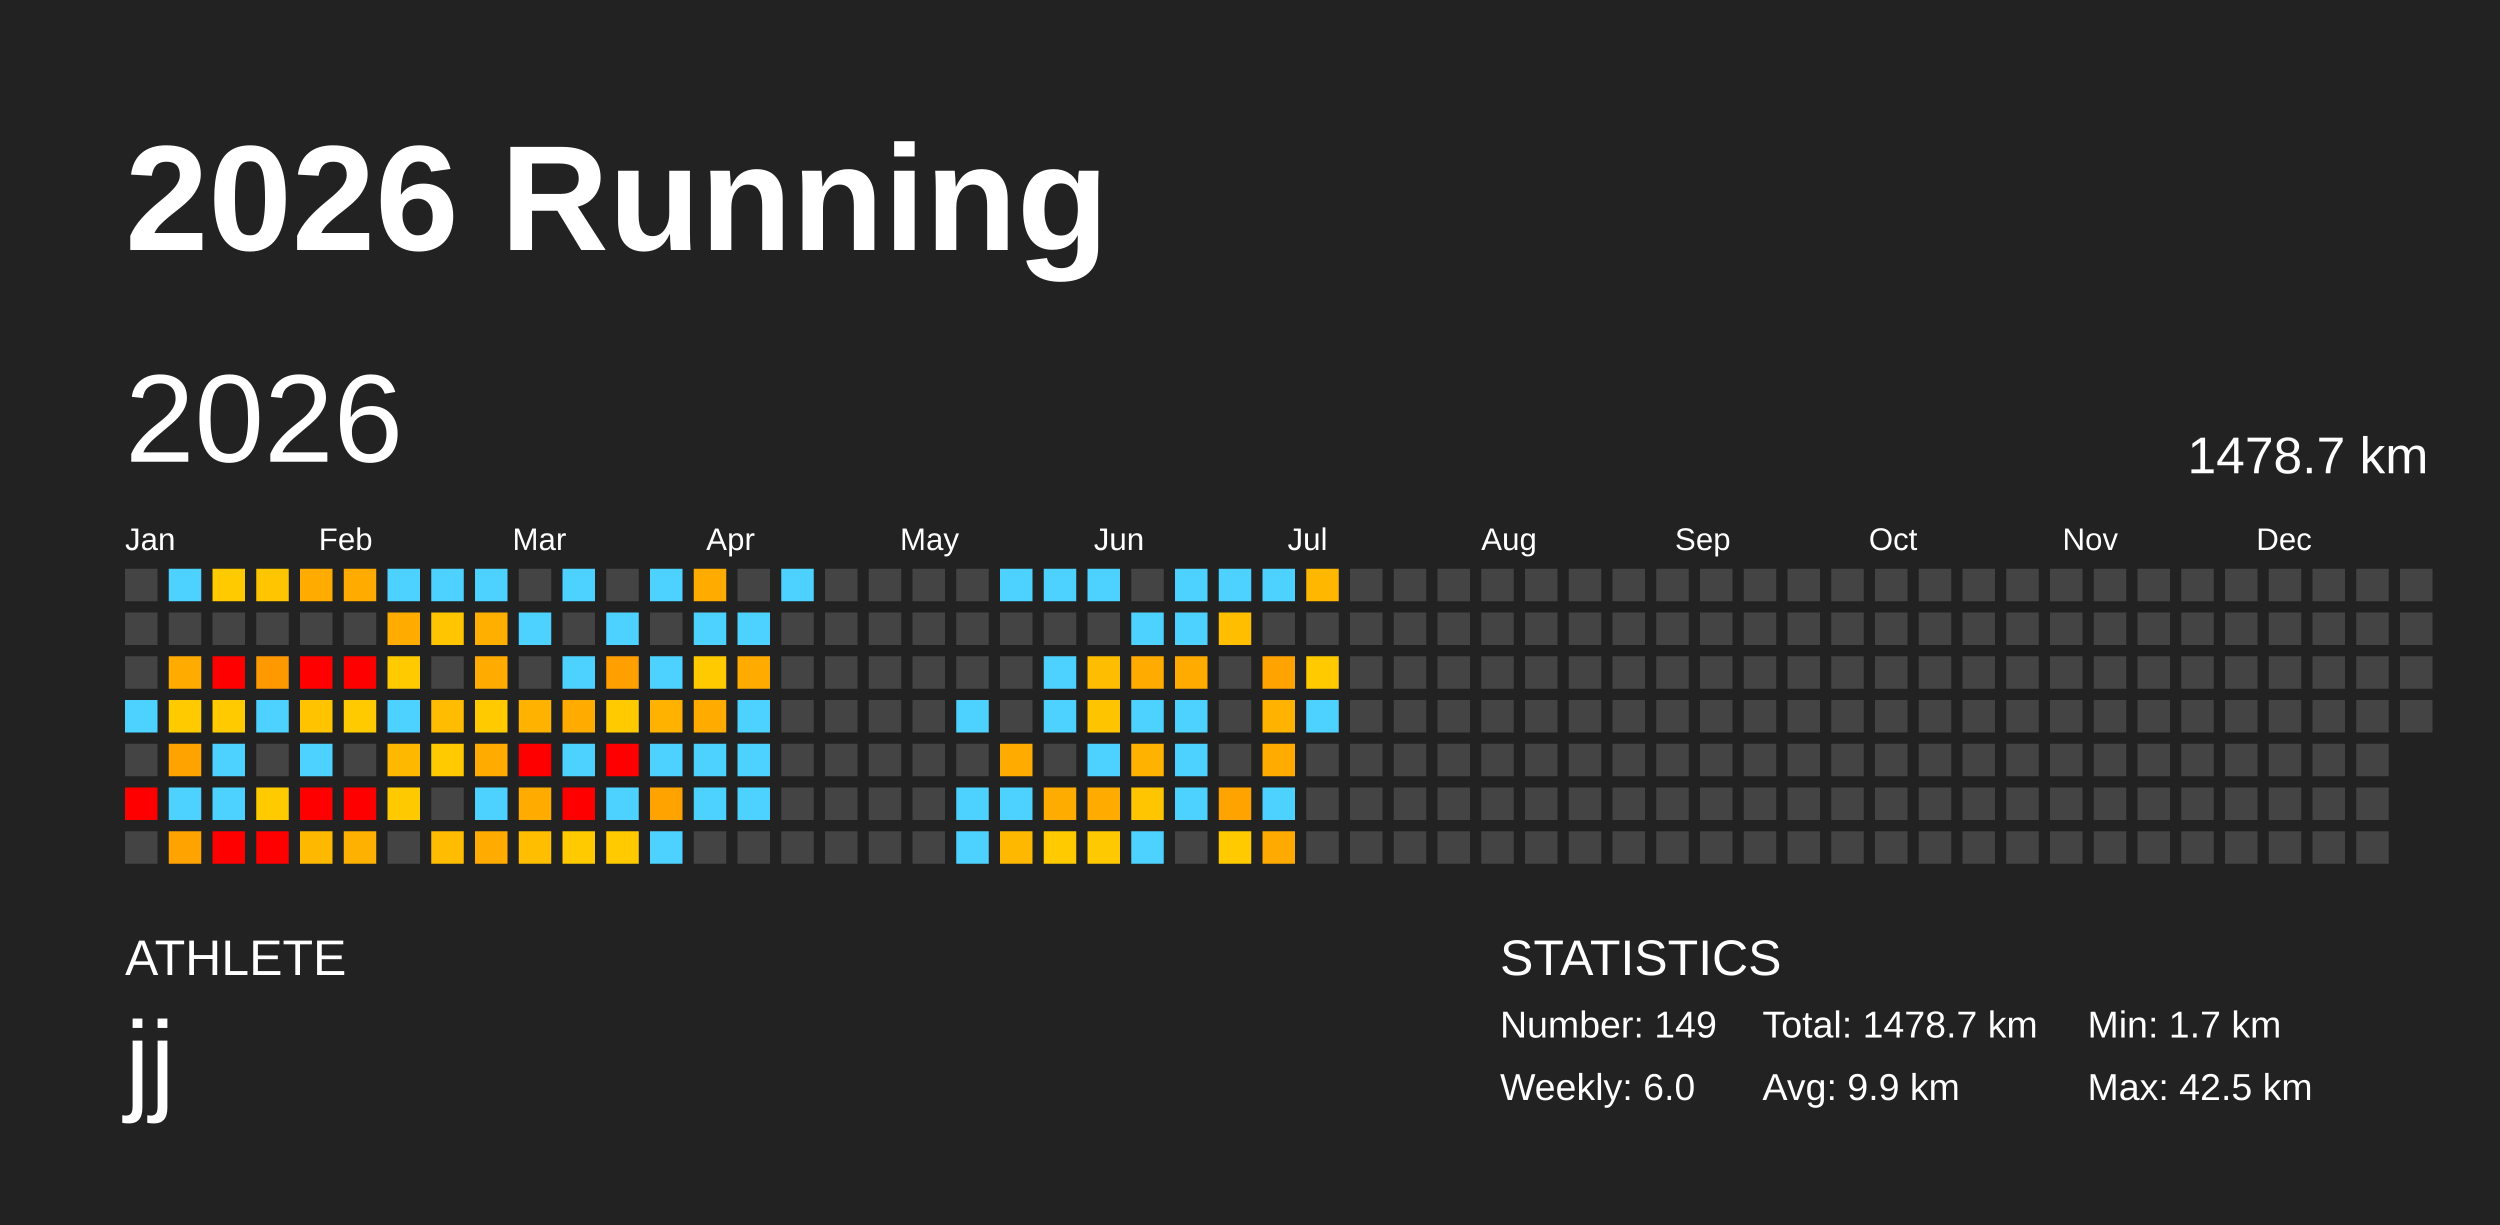
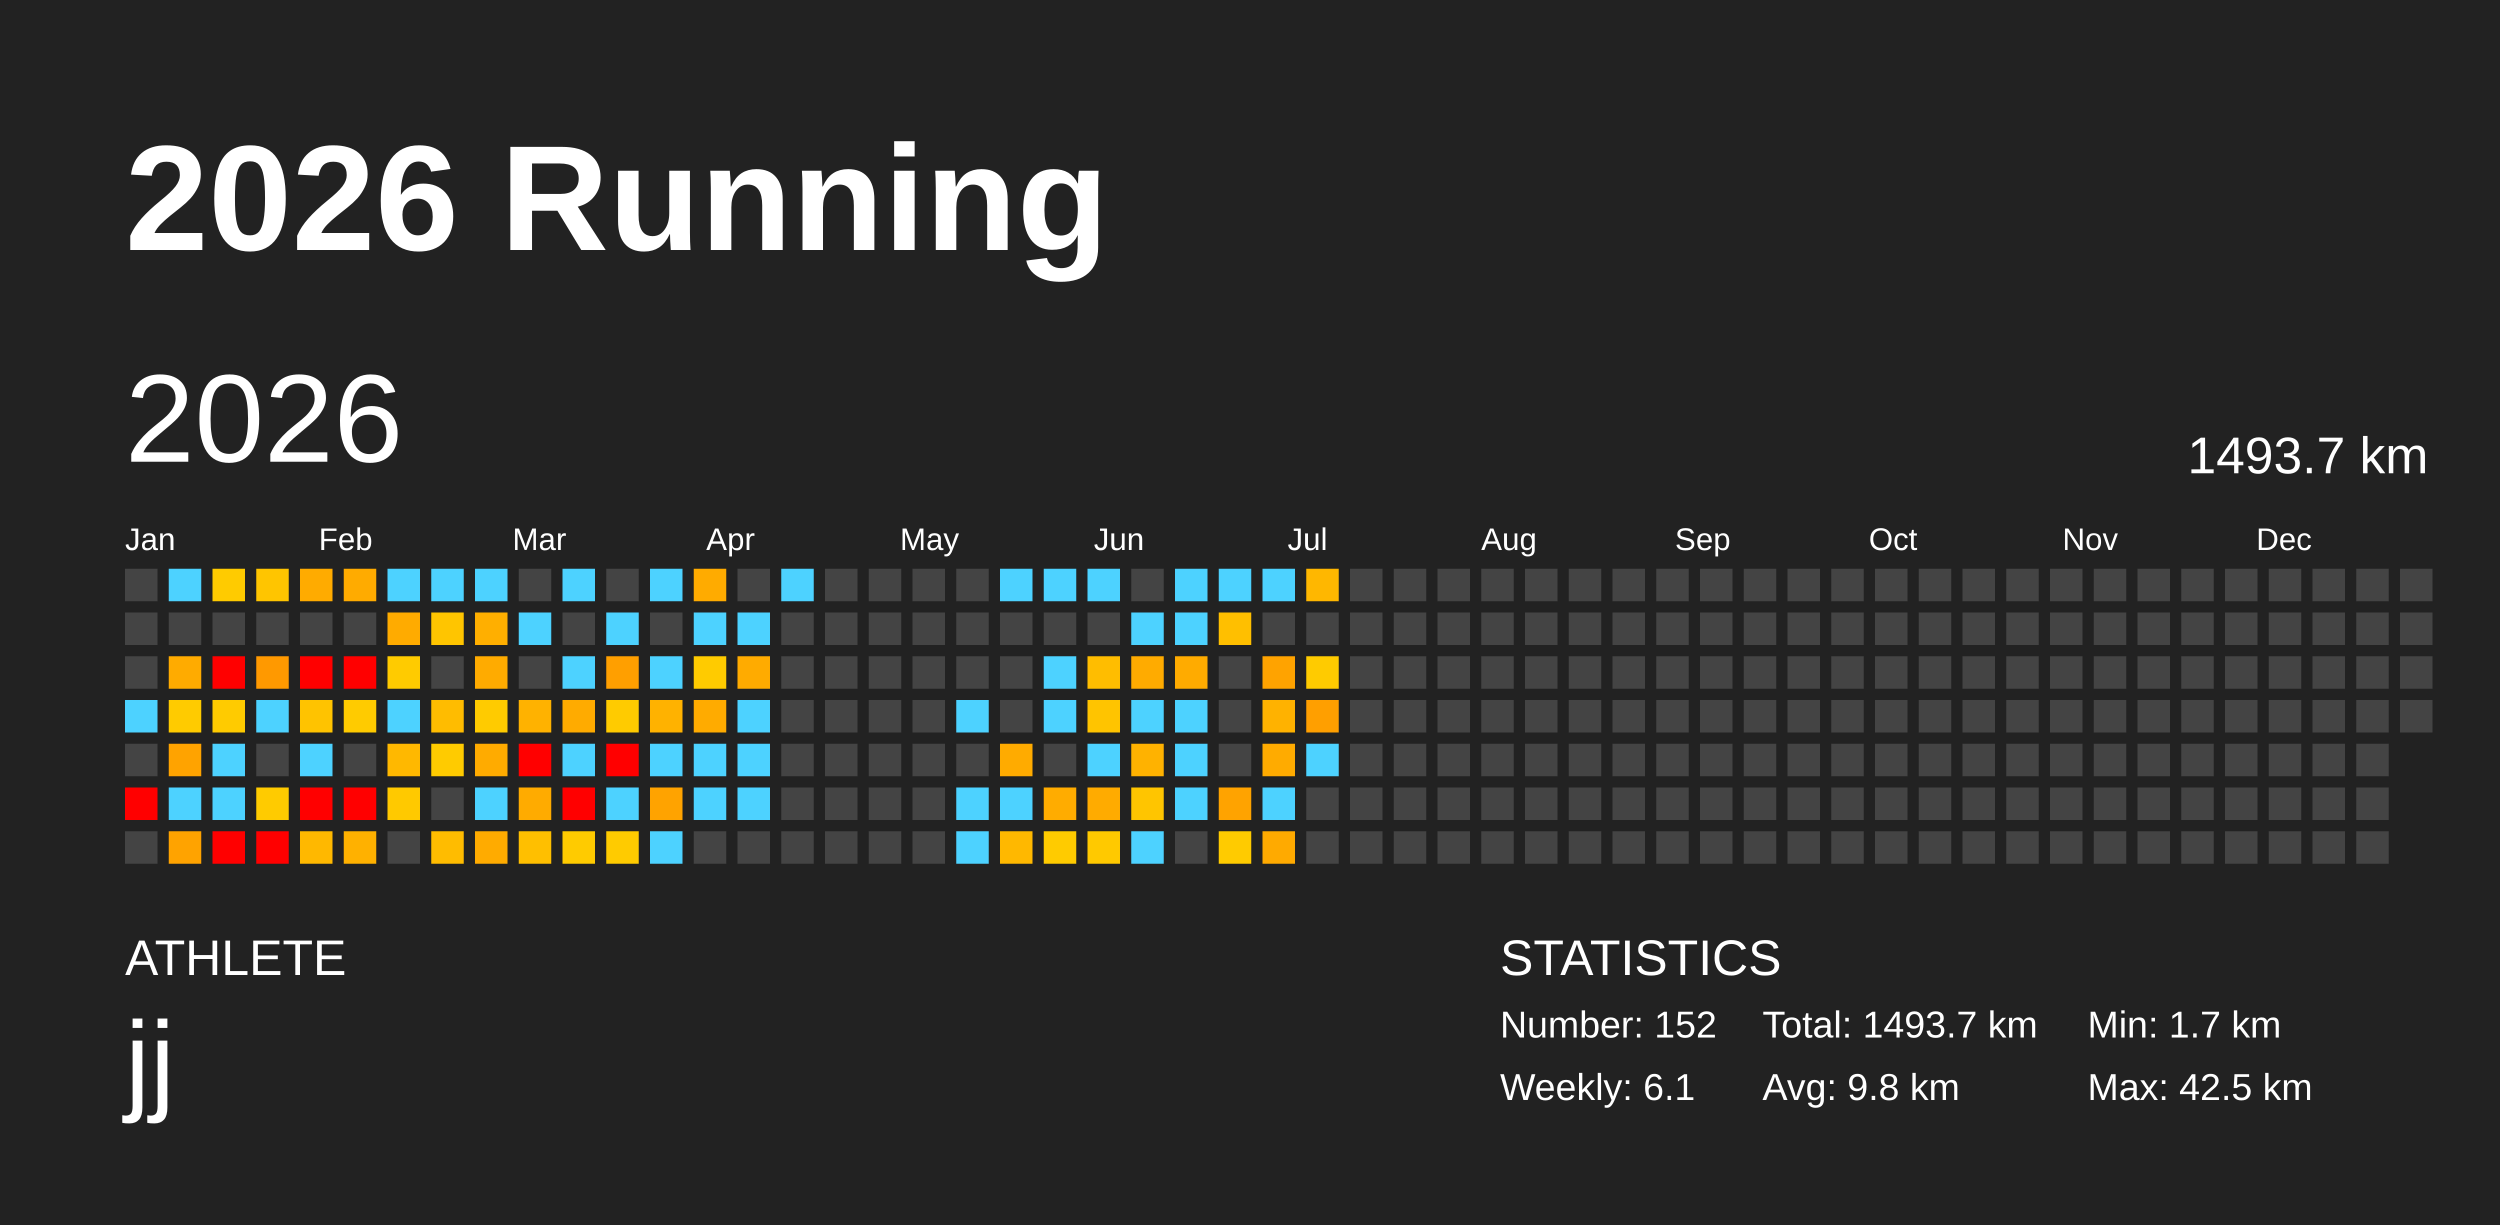
<svg xmlns="http://www.w3.org/2000/svg" baseProfile="full" height="98mm" version="1.1" viewBox="0,0,200,98" width="200mm">
  <defs />
  <rect fill="#222222" height="98" width="200" x="0" y="0" />
  <text fill="#FFFFFF" style="font-size:12px; font-family:Arial; font-weight:bold;" x="10" y="20">2026 Running</text>
  <text fill="#FFFFFF" style="font-size:4px; font-family:Arial" x="10" y="78">ATHLETE</text>
  <text fill="#FFFFFF" style="font-size:9px; font-family:Arial" x="10" y="88">jj</text>
  <text fill="#FFFFFF" style="font-size:4px; font-family:Arial" x="120" y="78">STATISTICS</text>
-   <text fill="#FFFFFF" style="font-size:3px; font-family:Arial" x="120" y="83">Number: 149</text>
-   <text fill="#FFFFFF" style="font-size:3px; font-family:Arial" x="120" y="88">Weekly: 6.0</text>
-   <text fill="#FFFFFF" style="font-size:3px; font-family:Arial" x="141" y="83">Total: 1478.7 km</text>
-   <text fill="#FFFFFF" style="font-size:3px; font-family:Arial" x="141" y="88">Avg: 9.9 km</text>
+   <text fill="#FFFFFF" style="font-size:3px; font-family:Arial" x="120" y="83">Number: 152</text>
+   <text fill="#FFFFFF" style="font-size:3px; font-family:Arial" x="120" y="88">Weekly: 6.1</text>
+   <text fill="#FFFFFF" style="font-size:3px; font-family:Arial" x="141" y="83">Total: 1493.7 km</text>
+   <text fill="#FFFFFF" style="font-size:3px; font-family:Arial" x="141" y="88">Avg: 9.8 km</text>
  <text fill="#FFFFFF" style="font-size:3px; font-family:Arial" x="167" y="83">Min: 1.7 km</text>
  <text fill="#FFFFFF" style="font-size:3px; font-family:Arial" x="167" y="88">Max: 42.5 km</text>
  <text dominant-baseline="hanging" fill="#FFFFFF" style="font-size:10.0px; font-family:Arial;" x="10" y="30">2026</text>
-   <text dominant-baseline="hanging" fill="#FFFFFF" style="font-size:4.125px; font-family:Arial;" x="175" y="35">1478.7 km</text>
+   <text dominant-baseline="hanging" fill="#FFFFFF" style="font-size:4.125px; font-family:Arial;" x="175" y="35">1493.7 km</text>
  <text fill="#FFFFFF" style="font-size:2.5px; font-family:Arial" x="10.0" y="44">Jan</text>
  <text fill="#FFFFFF" style="font-size:2.5px; font-family:Arial" x="25.5" y="44">Feb</text>
  <text fill="#FFFFFF" style="font-size:2.5px; font-family:Arial" x="41.0" y="44">Mar</text>
  <text fill="#FFFFFF" style="font-size:2.5px; font-family:Arial" x="56.5" y="44">Apr</text>
  <text fill="#FFFFFF" style="font-size:2.5px; font-family:Arial" x="72.0" y="44">May</text>
  <text fill="#FFFFFF" style="font-size:2.5px; font-family:Arial" x="87.5" y="44">Jun</text>
  <text fill="#FFFFFF" style="font-size:2.5px; font-family:Arial" x="103.0" y="44">Jul</text>
  <text fill="#FFFFFF" style="font-size:2.5px; font-family:Arial" x="118.5" y="44">Aug</text>
  <text fill="#FFFFFF" style="font-size:2.5px; font-family:Arial" x="134.0" y="44">Sep</text>
  <text fill="#FFFFFF" style="font-size:2.5px; font-family:Arial" x="149.5" y="44">Oct</text>
  <text fill="#FFFFFF" style="font-size:2.5px; font-family:Arial" x="165.0" y="44">Nov</text>
  <text fill="#FFFFFF" style="font-size:2.5px; font-family:Arial" x="180.5" y="44">Dec</text>
  <rect fill="#444444" height="2.6" width="2.6" x="10.0" y="45.5" />
  <rect fill="#444444" height="2.6" width="2.6" x="10.0" y="49.0" />
  <rect fill="#444444" height="2.6" width="2.6" x="10.0" y="52.5" />
  <rect fill="#4dd2ff" height="2.6" width="2.6" x="10.0" y="56.0" />
  <rect fill="#444444" height="2.6" width="2.6" x="10.0" y="59.5" />
  <rect fill="red" height="2.6" width="2.6" x="10.0" y="63.0" />
  <rect fill="#444444" height="2.6" width="2.6" x="10.0" y="66.5" />
  <rect fill="#4dd2ff" height="2.6" width="2.6" x="13.5" y="45.5" />
  <rect fill="#444444" height="2.6" width="2.6" x="13.5" y="49.0" />
  <rect fill="#ffab00" height="2.6" width="2.6" x="13.5" y="52.5" />
  <rect fill="#ffcb00" height="2.6" width="2.6" x="13.5" y="56.0" />
  <rect fill="#ffa300" height="2.6" width="2.6" x="13.5" y="59.5" />
  <rect fill="#4dd2ff" height="2.6" width="2.6" x="13.5" y="63.0" />
  <rect fill="#ffa300" height="2.6" width="2.6" x="13.5" y="66.5" />
  <rect fill="#ffcb00" height="2.6" width="2.6" x="17.0" y="45.5" />
  <rect fill="#444444" height="2.6" width="2.6" x="17.0" y="49.0" />
  <rect fill="red" height="2.6" width="2.6" x="17.0" y="52.5" />
  <rect fill="#ffcb00" height="2.6" width="2.6" x="17.0" y="56.0" />
  <rect fill="#4dd2ff" height="2.6" width="2.6" x="17.0" y="59.5" />
  <rect fill="#4dd2ff" height="2.6" width="2.6" x="17.0" y="63.0" />
  <rect fill="red" height="2.6" width="2.6" x="17.0" y="66.5" />
  <rect fill="#ffc500" height="2.6" width="2.6" x="20.5" y="45.5" />
  <rect fill="#444444" height="2.6" width="2.6" x="20.5" y="49.0" />
  <rect fill="#ff9900" height="2.6" width="2.6" x="20.5" y="52.5" />
  <rect fill="#4dd2ff" height="2.6" width="2.6" x="20.5" y="56.0" />
  <rect fill="#444444" height="2.6" width="2.6" x="20.5" y="59.5" />
  <rect fill="#ffcb00" height="2.6" width="2.6" x="20.5" y="63.0" />
  <rect fill="red" height="2.6" width="2.6" x="20.5" y="66.5" />
  <rect fill="#ffab00" height="2.6" width="2.6" x="24.0" y="45.5" />
  <rect fill="#444444" height="2.6" width="2.6" x="24.0" y="49.0" />
  <rect fill="red" height="2.6" width="2.6" x="24.0" y="52.5" />
  <rect fill="#ffc300" height="2.6" width="2.6" x="24.0" y="56.0" />
  <rect fill="#4dd2ff" height="2.6" width="2.6" x="24.0" y="59.5" />
  <rect fill="red" height="2.6" width="2.6" x="24.0" y="63.0" />
  <rect fill="#ffb800" height="2.6" width="2.6" x="24.0" y="66.5" />
  <rect fill="#ffab00" height="2.6" width="2.6" x="27.5" y="45.5" />
  <rect fill="#444444" height="2.6" width="2.6" x="27.5" y="49.0" />
  <rect fill="red" height="2.6" width="2.6" x="27.5" y="52.5" />
  <rect fill="#ffcb00" height="2.6" width="2.6" x="27.5" y="56.0" />
  <rect fill="#444444" height="2.6" width="2.6" x="27.5" y="59.5" />
  <rect fill="red" height="2.6" width="2.6" x="27.5" y="63.0" />
  <rect fill="#ffb100" height="2.6" width="2.6" x="27.5" y="66.5" />
  <rect fill="#4dd2ff" height="2.6" width="2.6" x="31.0" y="45.5" />
  <rect fill="#ffab00" height="2.6" width="2.6" x="31.0" y="49.0" />
  <rect fill="#ffcb00" height="2.6" width="2.6" x="31.0" y="52.5" />
  <rect fill="#4dd2ff" height="2.6" width="2.6" x="31.0" y="56.0" />
  <rect fill="#ffb800" height="2.6" width="2.6" x="31.0" y="59.5" />
  <rect fill="#ffc900" height="2.6" width="2.6" x="31.0" y="63.0" />
  <rect fill="#444444" height="2.6" width="2.6" x="31.0" y="66.5" />
  <rect fill="#4dd2ff" height="2.6" width="2.6" x="34.5" y="45.5" />
  <rect fill="#ffc500" height="2.6" width="2.6" x="34.5" y="49.0" />
  <rect fill="#444444" height="2.6" width="2.6" x="34.5" y="52.5" />
  <rect fill="#ffbc00" height="2.6" width="2.6" x="34.5" y="56.0" />
  <rect fill="#ffcb00" height="2.6" width="2.6" x="34.5" y="59.5" />
  <rect fill="#444444" height="2.6" width="2.6" x="34.5" y="63.0" />
  <rect fill="#ffbc00" height="2.6" width="2.6" x="34.5" y="66.5" />
  <rect fill="#4dd2ff" height="2.6" width="2.6" x="38.0" y="45.5" />
  <rect fill="#ffaf00" height="2.6" width="2.6" x="38.0" y="49.0" />
  <rect fill="#ffab00" height="2.6" width="2.6" x="38.0" y="52.5" />
  <rect fill="#ffcb00" height="2.6" width="2.6" x="38.0" y="56.0" />
  <rect fill="#ffab00" height="2.6" width="2.6" x="38.0" y="59.5" />
  <rect fill="#4dd2ff" height="2.6" width="2.6" x="38.0" y="63.0" />
  <rect fill="#ffab00" height="2.6" width="2.6" x="38.0" y="66.5" />
  <rect fill="#444444" height="2.6" width="2.6" x="41.5" y="45.5" />
  <rect fill="#4dd2ff" height="2.6" width="2.6" x="41.5" y="49.0" />
  <rect fill="#444444" height="2.6" width="2.6" x="41.5" y="52.5" />
  <rect fill="#ffb200" height="2.6" width="2.6" x="41.5" y="56.0" />
  <rect fill="red" height="2.6" width="2.6" x="41.5" y="59.5" />
  <rect fill="#ffab00" height="2.6" width="2.6" x="41.5" y="63.0" />
  <rect fill="#ffbf00" height="2.6" width="2.6" x="41.5" y="66.5" />
  <rect fill="#4dd2ff" height="2.6" width="2.6" x="45.0" y="45.5" />
  <rect fill="#444444" height="2.6" width="2.6" x="45.0" y="49.0" />
  <rect fill="#4dd2ff" height="2.6" width="2.6" x="45.0" y="52.5" />
  <rect fill="#ffab00" height="2.6" width="2.6" x="45.0" y="56.0" />
  <rect fill="#4dd2ff" height="2.6" width="2.6" x="45.0" y="59.5" />
  <rect fill="red" height="2.6" width="2.6" x="45.0" y="63.0" />
  <rect fill="#ffcb00" height="2.6" width="2.6" x="45.0" y="66.5" />
  <rect fill="#444444" height="2.6" width="2.6" x="48.5" y="45.5" />
  <rect fill="#4dd2ff" height="2.6" width="2.6" x="48.5" y="49.0" />
  <rect fill="#ff9f00" height="2.6" width="2.6" x="48.5" y="52.5" />
  <rect fill="#ffcb00" height="2.6" width="2.6" x="48.5" y="56.0" />
  <rect fill="red" height="2.6" width="2.6" x="48.5" y="59.5" />
  <rect fill="#4dd2ff" height="2.6" width="2.6" x="48.5" y="63.0" />
  <rect fill="#ffcb00" height="2.6" width="2.6" x="48.5" y="66.5" />
  <rect fill="#4dd2ff" height="2.6" width="2.6" x="52.0" y="45.5" />
  <rect fill="#444444" height="2.6" width="2.6" x="52.0" y="49.0" />
  <rect fill="#4dd2ff" height="2.6" width="2.6" x="52.0" y="52.5" />
  <rect fill="#ffb200" height="2.6" width="2.6" x="52.0" y="56.0" />
  <rect fill="#4dd2ff" height="2.6" width="2.6" x="52.0" y="59.5" />
  <rect fill="#ffa300" height="2.6" width="2.6" x="52.0" y="63.0" />
  <rect fill="#4dd2ff" height="2.6" width="2.6" x="52.0" y="66.5" />
  <rect fill="#ffab00" height="2.6" width="2.6" x="55.5" y="45.5" />
  <rect fill="#4dd2ff" height="2.6" width="2.6" x="55.5" y="49.0" />
  <rect fill="#ffcb00" height="2.6" width="2.6" x="55.5" y="52.5" />
  <rect fill="#ffab00" height="2.6" width="2.6" x="55.5" y="56.0" />
  <rect fill="#4dd2ff" height="2.6" width="2.6" x="55.5" y="59.5" />
  <rect fill="#4dd2ff" height="2.6" width="2.6" x="55.5" y="63.0" />
  <rect fill="#444444" height="2.6" width="2.6" x="55.5" y="66.5" />
  <rect fill="#444444" height="2.6" width="2.6" x="59.0" y="45.5" />
  <rect fill="#4dd2ff" height="2.6" width="2.6" x="59.0" y="49.0" />
  <rect fill="#ffab00" height="2.6" width="2.6" x="59.0" y="52.5" />
  <rect fill="#4dd2ff" height="2.6" width="2.6" x="59.0" y="56.0" />
  <rect fill="#4dd2ff" height="2.6" width="2.6" x="59.0" y="59.5" />
  <rect fill="#4dd2ff" height="2.6" width="2.6" x="59.0" y="63.0" />
  <rect fill="#444444" height="2.6" width="2.6" x="59.0" y="66.5" />
  <rect fill="#4dd2ff" height="2.6" width="2.6" x="62.5" y="45.5" />
  <rect fill="#444444" height="2.6" width="2.6" x="62.5" y="49.0" />
  <rect fill="#444444" height="2.6" width="2.6" x="62.5" y="52.5" />
  <rect fill="#444444" height="2.6" width="2.6" x="62.5" y="56.0" />
  <rect fill="#444444" height="2.6" width="2.6" x="62.5" y="59.5" />
  <rect fill="#444444" height="2.6" width="2.6" x="62.5" y="63.0" />
  <rect fill="#444444" height="2.6" width="2.6" x="62.5" y="66.5" />
  <rect fill="#444444" height="2.6" width="2.6" x="66.0" y="45.5" />
  <rect fill="#444444" height="2.6" width="2.6" x="66.0" y="49.0" />
  <rect fill="#444444" height="2.6" width="2.6" x="66.0" y="52.5" />
  <rect fill="#444444" height="2.6" width="2.6" x="66.0" y="56.0" />
  <rect fill="#444444" height="2.6" width="2.6" x="66.0" y="59.5" />
  <rect fill="#444444" height="2.6" width="2.6" x="66.0" y="63.0" />
  <rect fill="#444444" height="2.6" width="2.6" x="66.0" y="66.5" />
  <rect fill="#444444" height="2.6" width="2.6" x="69.5" y="45.5" />
  <rect fill="#444444" height="2.6" width="2.6" x="69.5" y="49.0" />
  <rect fill="#444444" height="2.6" width="2.6" x="69.5" y="52.5" />
  <rect fill="#444444" height="2.6" width="2.6" x="69.5" y="56.0" />
  <rect fill="#444444" height="2.6" width="2.6" x="69.5" y="59.5" />
  <rect fill="#444444" height="2.6" width="2.6" x="69.5" y="63.0" />
  <rect fill="#444444" height="2.6" width="2.6" x="69.5" y="66.5" />
  <rect fill="#444444" height="2.6" width="2.6" x="73.0" y="45.5" />
  <rect fill="#444444" height="2.6" width="2.6" x="73.0" y="49.0" />
  <rect fill="#444444" height="2.6" width="2.6" x="73.0" y="52.5" />
  <rect fill="#444444" height="2.6" width="2.6" x="73.0" y="56.0" />
  <rect fill="#444444" height="2.6" width="2.6" x="73.0" y="59.5" />
  <rect fill="#444444" height="2.6" width="2.6" x="73.0" y="63.0" />
  <rect fill="#444444" height="2.6" width="2.6" x="73.0" y="66.5" />
  <rect fill="#444444" height="2.6" width="2.6" x="76.5" y="45.5" />
  <rect fill="#444444" height="2.6" width="2.6" x="76.5" y="49.0" />
  <rect fill="#444444" height="2.6" width="2.6" x="76.5" y="52.5" />
  <rect fill="#4dd2ff" height="2.6" width="2.6" x="76.5" y="56.0" />
  <rect fill="#444444" height="2.6" width="2.6" x="76.5" y="59.5" />
  <rect fill="#4dd2ff" height="2.6" width="2.6" x="76.5" y="63.0" />
  <rect fill="#4dd2ff" height="2.6" width="2.6" x="76.5" y="66.5" />
  <rect fill="#4dd2ff" height="2.6" width="2.6" x="80.0" y="45.5" />
  <rect fill="#444444" height="2.6" width="2.6" x="80.0" y="49.0" />
  <rect fill="#444444" height="2.6" width="2.6" x="80.0" y="52.5" />
  <rect fill="#444444" height="2.6" width="2.6" x="80.0" y="56.0" />
  <rect fill="#ffab00" height="2.6" width="2.6" x="80.0" y="59.5" />
  <rect fill="#4dd2ff" height="2.6" width="2.6" x="80.0" y="63.0" />
  <rect fill="#ffb800" height="2.6" width="2.6" x="80.0" y="66.5" />
  <rect fill="#4dd2ff" height="2.6" width="2.6" x="83.5" y="45.5" />
  <rect fill="#444444" height="2.6" width="2.6" x="83.5" y="49.0" />
  <rect fill="#4dd2ff" height="2.6" width="2.6" x="83.5" y="52.5" />
  <rect fill="#4dd2ff" height="2.6" width="2.6" x="83.5" y="56.0" />
  <rect fill="#444444" height="2.6" width="2.6" x="83.5" y="59.5" />
  <rect fill="#ffac00" height="2.6" width="2.6" x="83.5" y="63.0" />
  <rect fill="#ffcb00" height="2.6" width="2.6" x="83.5" y="66.5" />
  <rect fill="#4dd2ff" height="2.6" width="2.6" x="87.0" y="45.5" />
  <rect fill="#444444" height="2.6" width="2.6" x="87.0" y="49.0" />
  <rect fill="#ffbd00" height="2.6" width="2.6" x="87.0" y="52.5" />
  <rect fill="#ffc400" height="2.6" width="2.6" x="87.0" y="56.0" />
  <rect fill="#4dd2ff" height="2.6" width="2.6" x="87.0" y="59.5" />
  <rect fill="#ffab00" height="2.6" width="2.6" x="87.0" y="63.0" />
  <rect fill="#ffc900" height="2.6" width="2.6" x="87.0" y="66.5" />
  <rect fill="#444444" height="2.6" width="2.6" x="90.5" y="45.5" />
  <rect fill="#4dd2ff" height="2.6" width="2.6" x="90.5" y="49.0" />
  <rect fill="#ffab00" height="2.6" width="2.6" x="90.5" y="52.5" />
  <rect fill="#4dd2ff" height="2.6" width="2.6" x="90.5" y="56.0" />
  <rect fill="#ffb200" height="2.6" width="2.6" x="90.5" y="59.5" />
  <rect fill="#ffc500" height="2.6" width="2.6" x="90.5" y="63.0" />
  <rect fill="#4dd2ff" height="2.6" width="2.6" x="90.5" y="66.5" />
  <rect fill="#4dd2ff" height="2.6" width="2.6" x="94.0" y="45.5" />
  <rect fill="#4dd2ff" height="2.6" width="2.6" x="94.0" y="49.0" />
  <rect fill="#ffab00" height="2.6" width="2.6" x="94.0" y="52.5" />
  <rect fill="#4dd2ff" height="2.6" width="2.6" x="94.0" y="56.0" />
  <rect fill="#4dd2ff" height="2.6" width="2.6" x="94.0" y="59.5" />
  <rect fill="#4dd2ff" height="2.6" width="2.6" x="94.0" y="63.0" />
  <rect fill="#444444" height="2.6" width="2.6" x="94.0" y="66.5" />
  <rect fill="#4dd2ff" height="2.6" width="2.6" x="97.5" y="45.5" />
  <rect fill="#ffbf00" height="2.6" width="2.6" x="97.5" y="49.0" />
  <rect fill="#444444" height="2.6" width="2.6" x="97.5" y="52.5" />
  <rect fill="#444444" height="2.6" width="2.6" x="97.5" y="56.0" />
  <rect fill="#444444" height="2.6" width="2.6" x="97.5" y="59.5" />
  <rect fill="#ffa300" height="2.6" width="2.6" x="97.5" y="63.0" />
  <rect fill="#ffcb00" height="2.6" width="2.6" x="97.5" y="66.5" />
  <rect fill="#4dd2ff" height="2.6" width="2.6" x="101.0" y="45.5" />
  <rect fill="#444444" height="2.6" width="2.6" x="101.0" y="49.0" />
  <rect fill="#ffa300" height="2.6" width="2.6" x="101.0" y="52.5" />
  <rect fill="#ffb200" height="2.6" width="2.6" x="101.0" y="56.0" />
  <rect fill="#ffab00" height="2.6" width="2.6" x="101.0" y="59.5" />
  <rect fill="#4dd2ff" height="2.6" width="2.6" x="101.0" y="63.0" />
  <rect fill="#ffaa00" height="2.6" width="2.6" x="101.0" y="66.5" />
  <rect fill="#ffb700" height="2.6" width="2.6" x="104.5" y="45.5" />
  <rect fill="#444444" height="2.6" width="2.6" x="104.5" y="49.0" />
  <rect fill="#ffcb00" height="2.6" width="2.6" x="104.5" y="52.5" />
-   <rect fill="#4dd2ff" height="2.6" width="2.6" x="104.5" y="56.0" />
-   <rect fill="#444444" height="2.6" width="2.6" x="104.5" y="59.5" />
+   <rect fill="#ff9f00" height="2.6" width="2.6" x="104.5" y="56.0" />
+   <rect fill="#4dd2ff" height="2.6" width="2.6" x="104.5" y="59.5" />
  <rect fill="#444444" height="2.6" width="2.6" x="104.5" y="63.0" />
  <rect fill="#444444" height="2.6" width="2.6" x="104.5" y="66.5" />
  <rect fill="#444444" height="2.6" width="2.6" x="108.0" y="45.5" />
  <rect fill="#444444" height="2.6" width="2.6" x="108.0" y="49.0" />
  <rect fill="#444444" height="2.6" width="2.6" x="108.0" y="52.5" />
  <rect fill="#444444" height="2.6" width="2.6" x="108.0" y="56.0" />
  <rect fill="#444444" height="2.6" width="2.6" x="108.0" y="59.5" />
  <rect fill="#444444" height="2.6" width="2.6" x="108.0" y="63.0" />
  <rect fill="#444444" height="2.6" width="2.6" x="108.0" y="66.5" />
  <rect fill="#444444" height="2.6" width="2.6" x="111.5" y="45.5" />
  <rect fill="#444444" height="2.6" width="2.6" x="111.5" y="49.0" />
  <rect fill="#444444" height="2.6" width="2.6" x="111.5" y="52.5" />
  <rect fill="#444444" height="2.6" width="2.6" x="111.5" y="56.0" />
  <rect fill="#444444" height="2.6" width="2.6" x="111.5" y="59.5" />
  <rect fill="#444444" height="2.6" width="2.6" x="111.5" y="63.0" />
  <rect fill="#444444" height="2.6" width="2.6" x="111.5" y="66.5" />
  <rect fill="#444444" height="2.6" width="2.6" x="115.0" y="45.5" />
  <rect fill="#444444" height="2.6" width="2.6" x="115.0" y="49.0" />
  <rect fill="#444444" height="2.6" width="2.6" x="115.0" y="52.5" />
  <rect fill="#444444" height="2.6" width="2.6" x="115.0" y="56.0" />
  <rect fill="#444444" height="2.6" width="2.6" x="115.0" y="59.5" />
  <rect fill="#444444" height="2.6" width="2.6" x="115.0" y="63.0" />
  <rect fill="#444444" height="2.6" width="2.6" x="115.0" y="66.5" />
  <rect fill="#444444" height="2.6" width="2.6" x="118.5" y="45.5" />
  <rect fill="#444444" height="2.6" width="2.6" x="118.5" y="49.0" />
  <rect fill="#444444" height="2.6" width="2.6" x="118.5" y="52.5" />
  <rect fill="#444444" height="2.6" width="2.6" x="118.5" y="56.0" />
  <rect fill="#444444" height="2.6" width="2.6" x="118.5" y="59.5" />
  <rect fill="#444444" height="2.6" width="2.6" x="118.5" y="63.0" />
  <rect fill="#444444" height="2.6" width="2.6" x="118.5" y="66.5" />
  <rect fill="#444444" height="2.6" width="2.6" x="122.0" y="45.5" />
  <rect fill="#444444" height="2.6" width="2.6" x="122.0" y="49.0" />
  <rect fill="#444444" height="2.6" width="2.6" x="122.0" y="52.5" />
  <rect fill="#444444" height="2.6" width="2.6" x="122.0" y="56.0" />
  <rect fill="#444444" height="2.6" width="2.6" x="122.0" y="59.5" />
  <rect fill="#444444" height="2.6" width="2.6" x="122.0" y="63.0" />
  <rect fill="#444444" height="2.6" width="2.6" x="122.0" y="66.5" />
  <rect fill="#444444" height="2.6" width="2.6" x="125.5" y="45.5" />
  <rect fill="#444444" height="2.6" width="2.6" x="125.5" y="49.0" />
  <rect fill="#444444" height="2.6" width="2.6" x="125.5" y="52.5" />
  <rect fill="#444444" height="2.6" width="2.6" x="125.5" y="56.0" />
  <rect fill="#444444" height="2.6" width="2.6" x="125.5" y="59.5" />
  <rect fill="#444444" height="2.6" width="2.6" x="125.5" y="63.0" />
  <rect fill="#444444" height="2.6" width="2.6" x="125.5" y="66.5" />
  <rect fill="#444444" height="2.6" width="2.6" x="129.0" y="45.5" />
  <rect fill="#444444" height="2.6" width="2.6" x="129.0" y="49.0" />
  <rect fill="#444444" height="2.6" width="2.6" x="129.0" y="52.5" />
  <rect fill="#444444" height="2.6" width="2.6" x="129.0" y="56.0" />
  <rect fill="#444444" height="2.6" width="2.6" x="129.0" y="59.5" />
  <rect fill="#444444" height="2.6" width="2.6" x="129.0" y="63.0" />
  <rect fill="#444444" height="2.6" width="2.6" x="129.0" y="66.5" />
  <rect fill="#444444" height="2.6" width="2.6" x="132.5" y="45.5" />
  <rect fill="#444444" height="2.6" width="2.6" x="132.5" y="49.0" />
  <rect fill="#444444" height="2.6" width="2.6" x="132.5" y="52.5" />
  <rect fill="#444444" height="2.6" width="2.6" x="132.5" y="56.0" />
  <rect fill="#444444" height="2.6" width="2.6" x="132.5" y="59.5" />
  <rect fill="#444444" height="2.6" width="2.6" x="132.5" y="63.0" />
  <rect fill="#444444" height="2.6" width="2.6" x="132.5" y="66.5" />
  <rect fill="#444444" height="2.6" width="2.6" x="136.0" y="45.5" />
  <rect fill="#444444" height="2.6" width="2.6" x="136.0" y="49.0" />
  <rect fill="#444444" height="2.6" width="2.6" x="136.0" y="52.5" />
  <rect fill="#444444" height="2.6" width="2.6" x="136.0" y="56.0" />
  <rect fill="#444444" height="2.6" width="2.6" x="136.0" y="59.5" />
  <rect fill="#444444" height="2.6" width="2.6" x="136.0" y="63.0" />
  <rect fill="#444444" height="2.6" width="2.6" x="136.0" y="66.5" />
  <rect fill="#444444" height="2.6" width="2.6" x="139.5" y="45.5" />
  <rect fill="#444444" height="2.6" width="2.6" x="139.5" y="49.0" />
  <rect fill="#444444" height="2.6" width="2.6" x="139.5" y="52.5" />
  <rect fill="#444444" height="2.6" width="2.6" x="139.5" y="56.0" />
  <rect fill="#444444" height="2.6" width="2.6" x="139.5" y="59.5" />
  <rect fill="#444444" height="2.6" width="2.6" x="139.5" y="63.0" />
  <rect fill="#444444" height="2.6" width="2.6" x="139.5" y="66.5" />
  <rect fill="#444444" height="2.6" width="2.6" x="143.0" y="45.5" />
  <rect fill="#444444" height="2.6" width="2.6" x="143.0" y="49.0" />
  <rect fill="#444444" height="2.6" width="2.6" x="143.0" y="52.5" />
  <rect fill="#444444" height="2.6" width="2.6" x="143.0" y="56.0" />
  <rect fill="#444444" height="2.6" width="2.6" x="143.0" y="59.5" />
  <rect fill="#444444" height="2.6" width="2.6" x="143.0" y="63.0" />
  <rect fill="#444444" height="2.6" width="2.6" x="143.0" y="66.5" />
  <rect fill="#444444" height="2.6" width="2.6" x="146.5" y="45.5" />
  <rect fill="#444444" height="2.6" width="2.6" x="146.5" y="49.0" />
  <rect fill="#444444" height="2.6" width="2.6" x="146.5" y="52.5" />
  <rect fill="#444444" height="2.6" width="2.6" x="146.5" y="56.0" />
  <rect fill="#444444" height="2.6" width="2.6" x="146.5" y="59.5" />
  <rect fill="#444444" height="2.6" width="2.6" x="146.5" y="63.0" />
  <rect fill="#444444" height="2.6" width="2.6" x="146.5" y="66.5" />
  <rect fill="#444444" height="2.6" width="2.6" x="150.0" y="45.5" />
  <rect fill="#444444" height="2.6" width="2.6" x="150.0" y="49.0" />
  <rect fill="#444444" height="2.6" width="2.6" x="150.0" y="52.5" />
  <rect fill="#444444" height="2.6" width="2.6" x="150.0" y="56.0" />
  <rect fill="#444444" height="2.6" width="2.6" x="150.0" y="59.5" />
  <rect fill="#444444" height="2.6" width="2.6" x="150.0" y="63.0" />
  <rect fill="#444444" height="2.6" width="2.6" x="150.0" y="66.5" />
  <rect fill="#444444" height="2.6" width="2.6" x="153.5" y="45.5" />
  <rect fill="#444444" height="2.6" width="2.6" x="153.5" y="49.0" />
  <rect fill="#444444" height="2.6" width="2.6" x="153.5" y="52.5" />
  <rect fill="#444444" height="2.6" width="2.6" x="153.5" y="56.0" />
  <rect fill="#444444" height="2.6" width="2.6" x="153.5" y="59.5" />
  <rect fill="#444444" height="2.6" width="2.6" x="153.5" y="63.0" />
  <rect fill="#444444" height="2.6" width="2.6" x="153.5" y="66.5" />
  <rect fill="#444444" height="2.6" width="2.6" x="157.0" y="45.5" />
  <rect fill="#444444" height="2.6" width="2.6" x="157.0" y="49.0" />
  <rect fill="#444444" height="2.6" width="2.6" x="157.0" y="52.5" />
  <rect fill="#444444" height="2.6" width="2.6" x="157.0" y="56.0" />
  <rect fill="#444444" height="2.6" width="2.6" x="157.0" y="59.5" />
  <rect fill="#444444" height="2.6" width="2.6" x="157.0" y="63.0" />
  <rect fill="#444444" height="2.6" width="2.6" x="157.0" y="66.5" />
  <rect fill="#444444" height="2.6" width="2.6" x="160.5" y="45.5" />
  <rect fill="#444444" height="2.6" width="2.6" x="160.5" y="49.0" />
  <rect fill="#444444" height="2.6" width="2.6" x="160.5" y="52.5" />
  <rect fill="#444444" height="2.6" width="2.6" x="160.5" y="56.0" />
  <rect fill="#444444" height="2.6" width="2.6" x="160.5" y="59.5" />
  <rect fill="#444444" height="2.6" width="2.6" x="160.5" y="63.0" />
  <rect fill="#444444" height="2.6" width="2.6" x="160.5" y="66.5" />
  <rect fill="#444444" height="2.6" width="2.6" x="164.0" y="45.5" />
  <rect fill="#444444" height="2.6" width="2.6" x="164.0" y="49.0" />
  <rect fill="#444444" height="2.6" width="2.6" x="164.0" y="52.5" />
  <rect fill="#444444" height="2.6" width="2.6" x="164.0" y="56.0" />
  <rect fill="#444444" height="2.6" width="2.6" x="164.0" y="59.5" />
  <rect fill="#444444" height="2.6" width="2.6" x="164.0" y="63.0" />
  <rect fill="#444444" height="2.6" width="2.6" x="164.0" y="66.5" />
  <rect fill="#444444" height="2.6" width="2.6" x="167.5" y="45.5" />
  <rect fill="#444444" height="2.6" width="2.6" x="167.5" y="49.0" />
  <rect fill="#444444" height="2.6" width="2.6" x="167.5" y="52.5" />
  <rect fill="#444444" height="2.6" width="2.6" x="167.5" y="56.0" />
  <rect fill="#444444" height="2.6" width="2.6" x="167.5" y="59.5" />
  <rect fill="#444444" height="2.6" width="2.6" x="167.5" y="63.0" />
  <rect fill="#444444" height="2.6" width="2.6" x="167.5" y="66.5" />
  <rect fill="#444444" height="2.6" width="2.6" x="171.0" y="45.5" />
  <rect fill="#444444" height="2.6" width="2.6" x="171.0" y="49.0" />
  <rect fill="#444444" height="2.6" width="2.6" x="171.0" y="52.5" />
  <rect fill="#444444" height="2.6" width="2.6" x="171.0" y="56.0" />
  <rect fill="#444444" height="2.6" width="2.6" x="171.0" y="59.5" />
  <rect fill="#444444" height="2.6" width="2.6" x="171.0" y="63.0" />
  <rect fill="#444444" height="2.6" width="2.6" x="171.0" y="66.5" />
  <rect fill="#444444" height="2.6" width="2.6" x="174.5" y="45.5" />
  <rect fill="#444444" height="2.6" width="2.6" x="174.5" y="49.0" />
  <rect fill="#444444" height="2.6" width="2.6" x="174.5" y="52.5" />
  <rect fill="#444444" height="2.6" width="2.6" x="174.5" y="56.0" />
  <rect fill="#444444" height="2.6" width="2.6" x="174.5" y="59.5" />
  <rect fill="#444444" height="2.6" width="2.6" x="174.5" y="63.0" />
  <rect fill="#444444" height="2.6" width="2.6" x="174.5" y="66.5" />
  <rect fill="#444444" height="2.6" width="2.6" x="178.0" y="45.5" />
  <rect fill="#444444" height="2.6" width="2.6" x="178.0" y="49.0" />
  <rect fill="#444444" height="2.6" width="2.6" x="178.0" y="52.5" />
  <rect fill="#444444" height="2.6" width="2.6" x="178.0" y="56.0" />
  <rect fill="#444444" height="2.6" width="2.6" x="178.0" y="59.5" />
  <rect fill="#444444" height="2.6" width="2.6" x="178.0" y="63.0" />
  <rect fill="#444444" height="2.6" width="2.6" x="178.0" y="66.5" />
  <rect fill="#444444" height="2.6" width="2.6" x="181.5" y="45.5" />
  <rect fill="#444444" height="2.6" width="2.6" x="181.5" y="49.0" />
  <rect fill="#444444" height="2.6" width="2.6" x="181.5" y="52.5" />
  <rect fill="#444444" height="2.6" width="2.6" x="181.5" y="56.0" />
  <rect fill="#444444" height="2.6" width="2.6" x="181.5" y="59.5" />
  <rect fill="#444444" height="2.6" width="2.6" x="181.5" y="63.0" />
  <rect fill="#444444" height="2.6" width="2.6" x="181.5" y="66.5" />
  <rect fill="#444444" height="2.6" width="2.6" x="185.0" y="45.5" />
  <rect fill="#444444" height="2.6" width="2.6" x="185.0" y="49.0" />
  <rect fill="#444444" height="2.6" width="2.6" x="185.0" y="52.5" />
  <rect fill="#444444" height="2.6" width="2.6" x="185.0" y="56.0" />
  <rect fill="#444444" height="2.6" width="2.6" x="185.0" y="59.5" />
  <rect fill="#444444" height="2.6" width="2.6" x="185.0" y="63.0" />
  <rect fill="#444444" height="2.6" width="2.6" x="185.0" y="66.5" />
  <rect fill="#444444" height="2.6" width="2.6" x="188.5" y="45.5" />
  <rect fill="#444444" height="2.6" width="2.6" x="188.5" y="49.0" />
  <rect fill="#444444" height="2.6" width="2.6" x="188.5" y="52.5" />
  <rect fill="#444444" height="2.6" width="2.6" x="188.5" y="56.0" />
  <rect fill="#444444" height="2.6" width="2.6" x="188.5" y="59.5" />
  <rect fill="#444444" height="2.6" width="2.6" x="188.5" y="63.0" />
  <rect fill="#444444" height="2.6" width="2.6" x="188.5" y="66.5" />
  <rect fill="#444444" height="2.6" width="2.6" x="192.0" y="45.5" />
  <rect fill="#444444" height="2.6" width="2.6" x="192.0" y="49.0" />
  <rect fill="#444444" height="2.6" width="2.6" x="192.0" y="52.5" />
  <rect fill="#444444" height="2.6" width="2.6" x="192.0" y="56.0" />
</svg>
